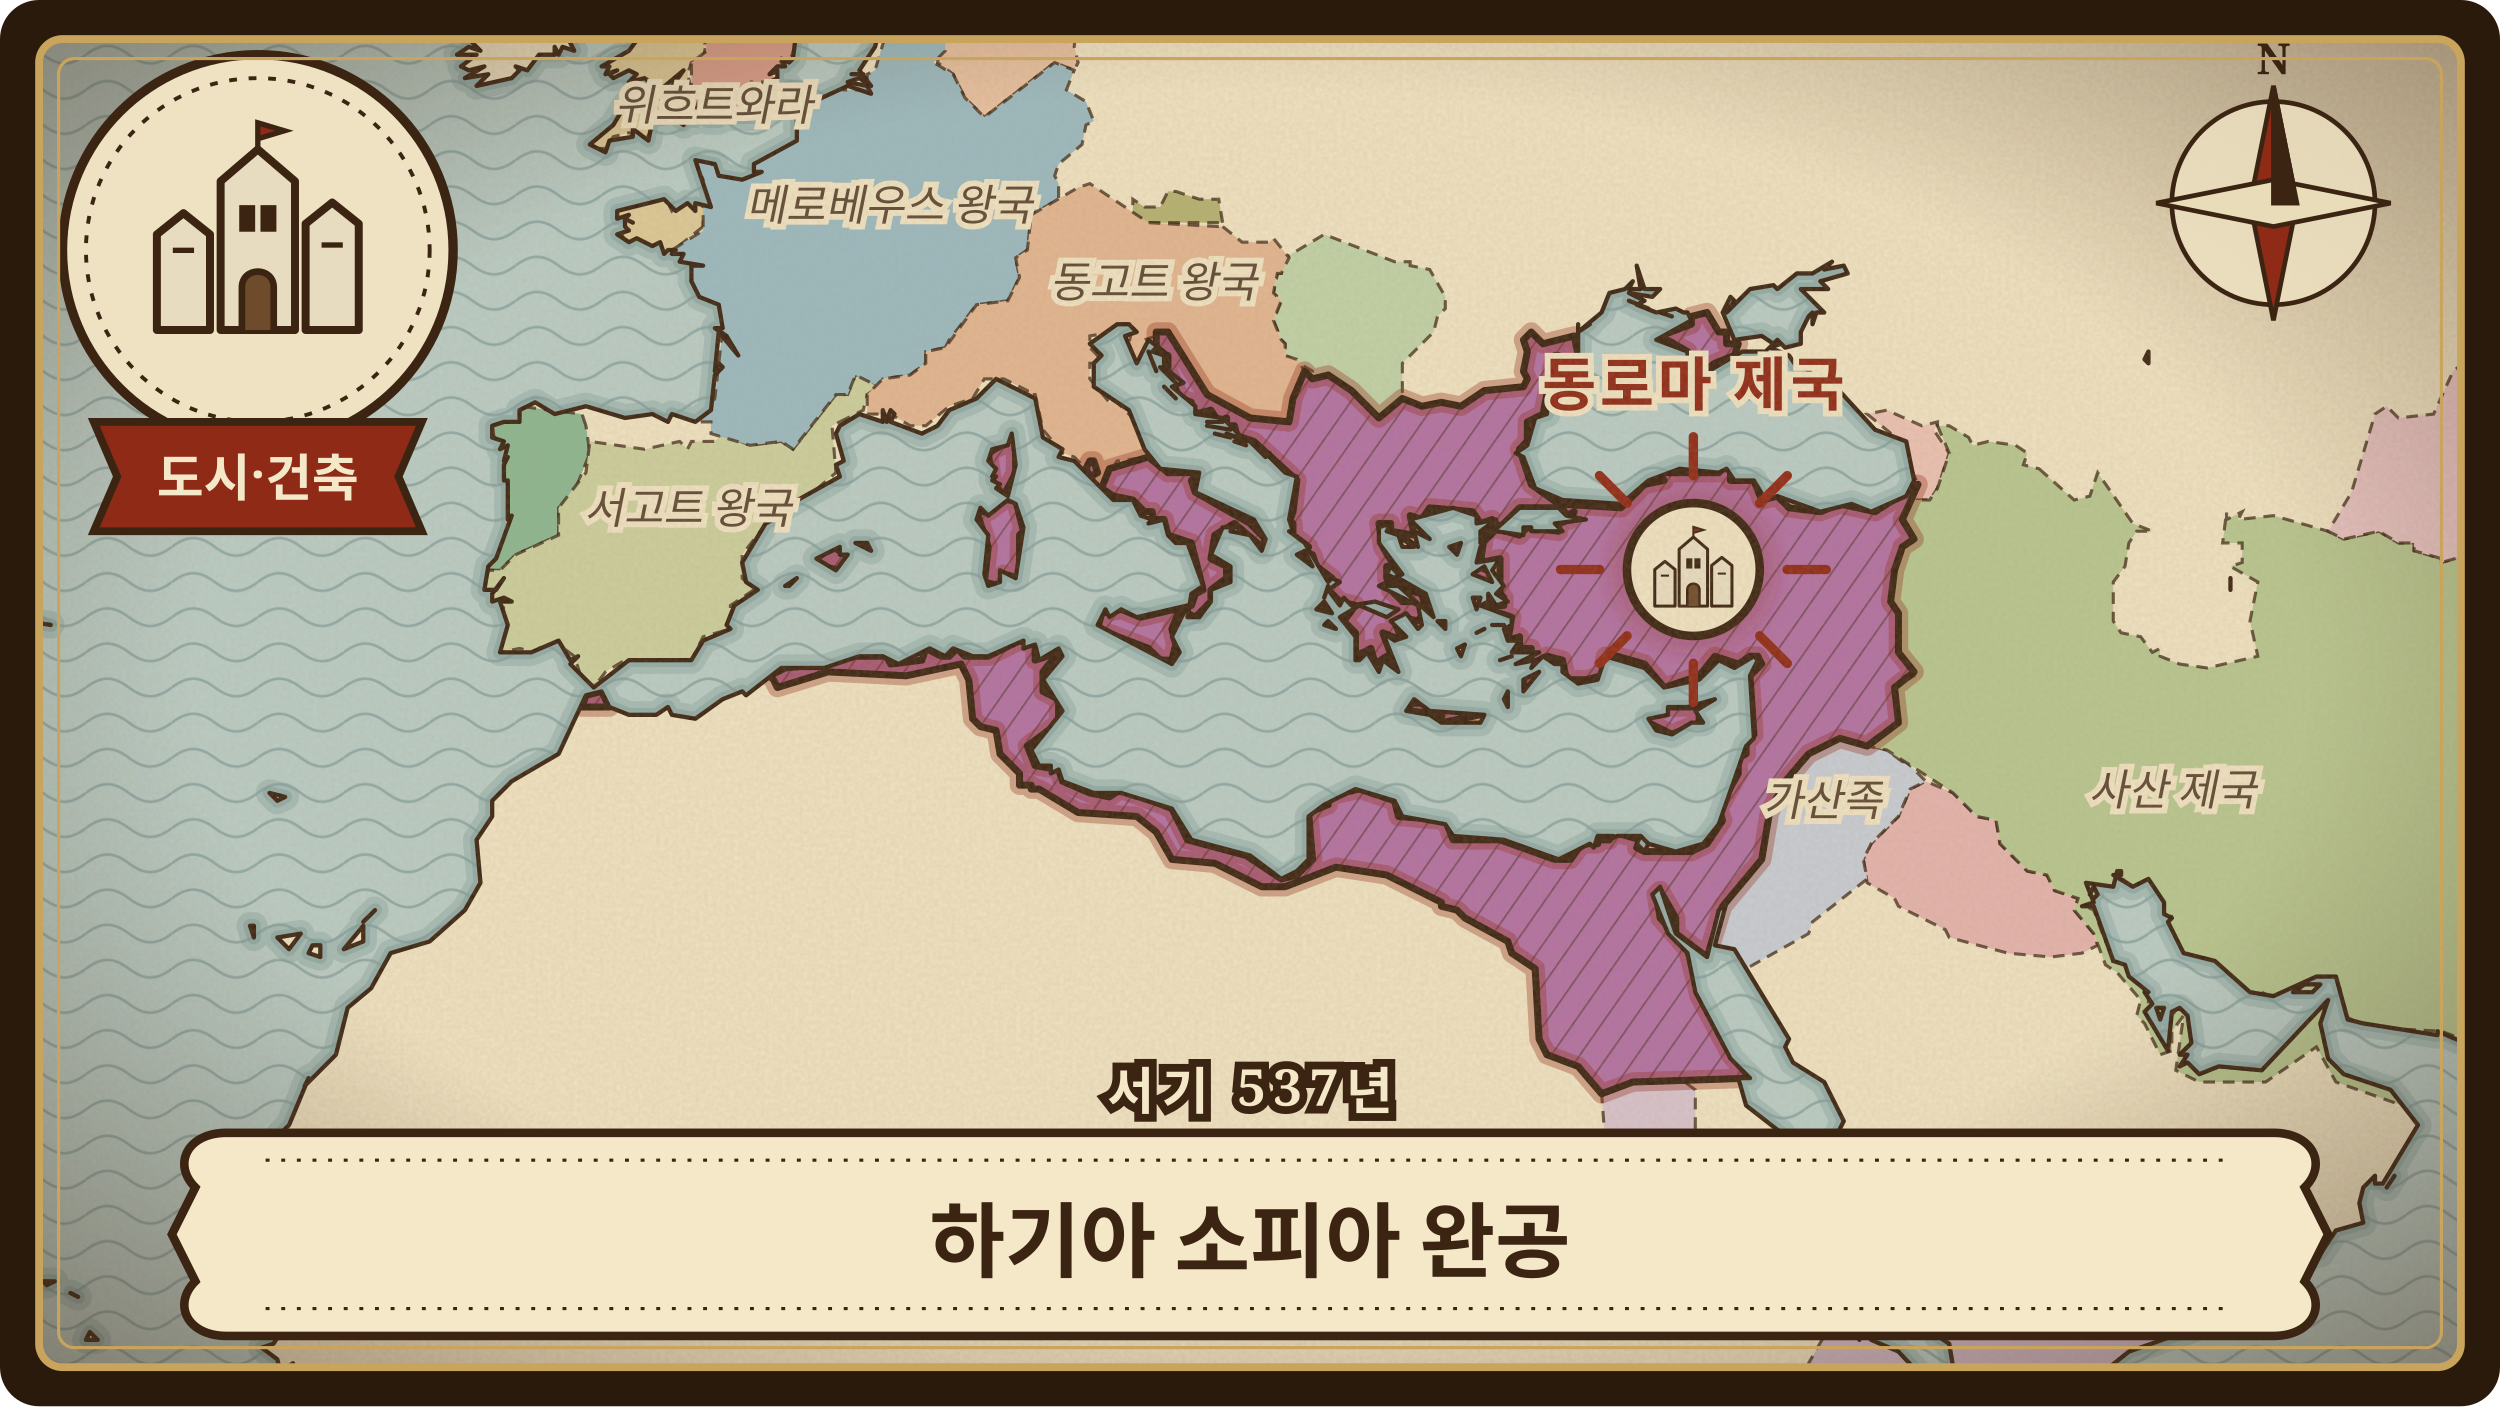
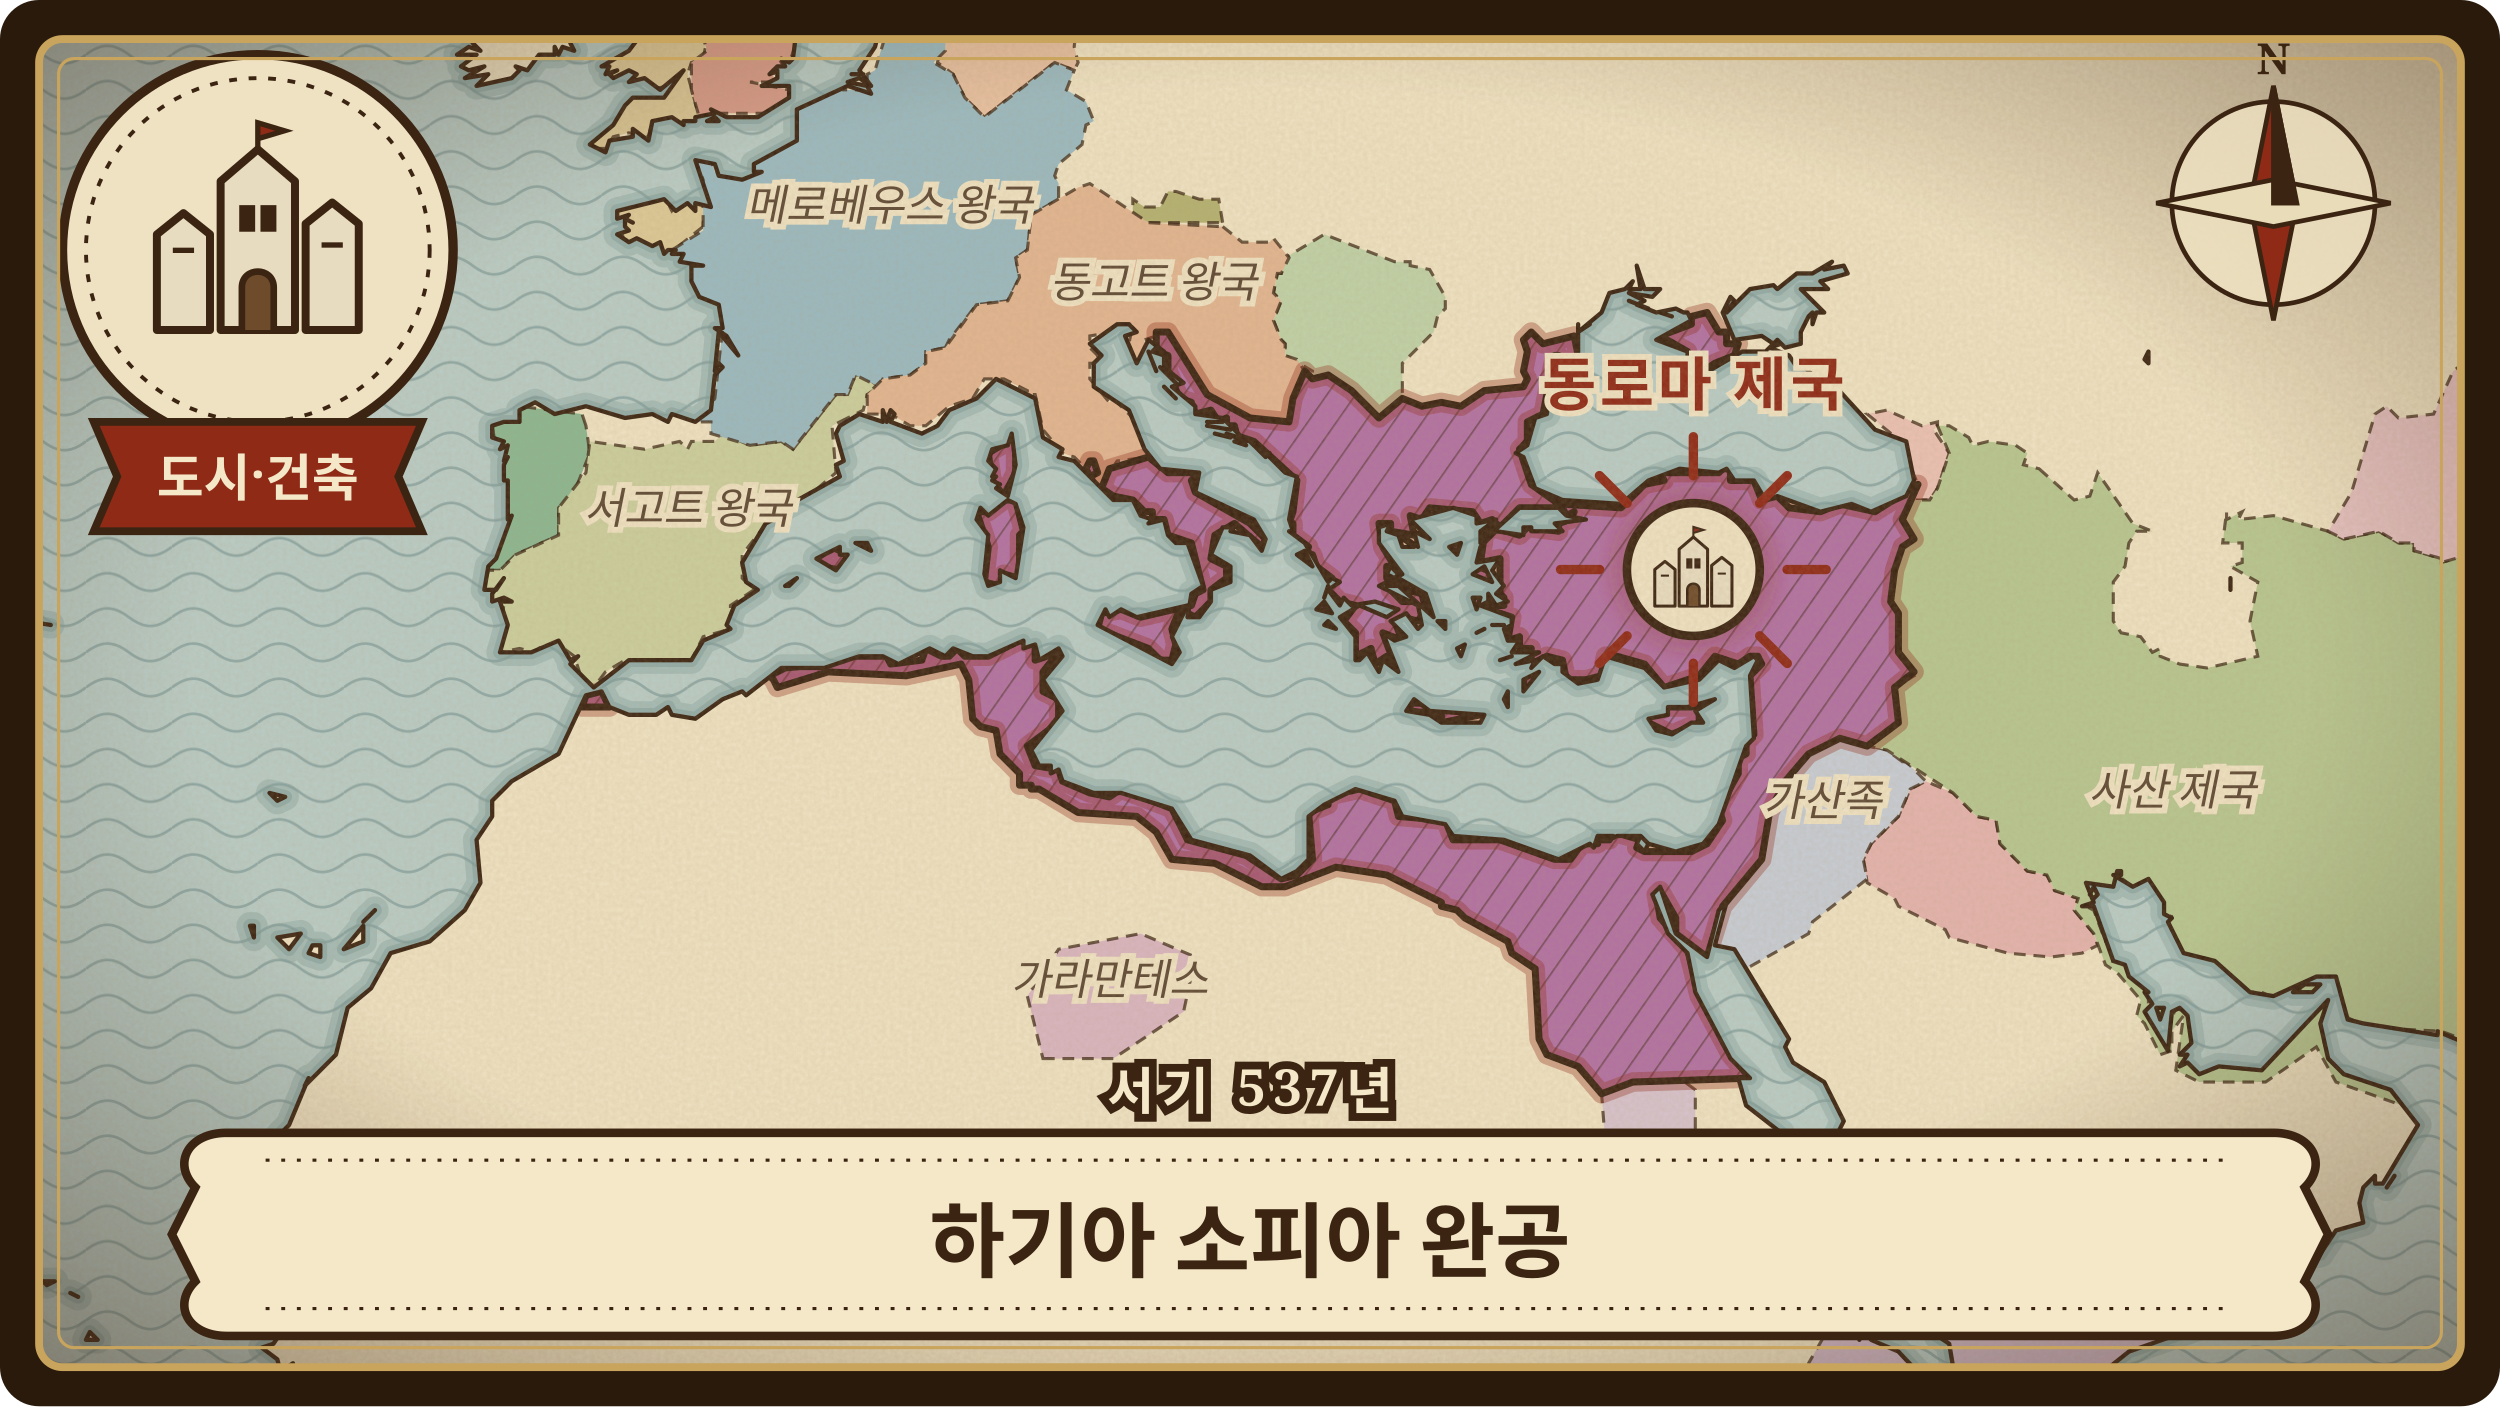
<svg xmlns="http://www.w3.org/2000/svg" viewBox="0 0 640 360" width="640" height="360" role="img" aria-label="하기아 소피아 완공">
  <defs>
    <clipPath id="frame-hagia-sophia">
      <rect x="10" y="10" width="620" height="340" rx="6" />
    </clipPath>
    <pattern id="waves-hagia-sophia" width="22" height="9" patternUnits="userSpaceOnUse">
      <path d="M0 5 C4 2 7 2 11 5 C15 8 18 8 22 5" fill="none" stroke="#6f8f8f" stroke-width="0.7" stroke-opacity="0.55" />
    </pattern>
    <pattern id="hatch-hagia-sophia" width="6" height="6" patternUnits="userSpaceOnUse" patternTransform="rotate(35)">
      <path d="M0 0 L0 6" stroke="#3b2412" stroke-width="0.9" stroke-opacity="0.45" />
    </pattern>
    <filter id="paper-hagia-sophia" x="0" y="0" width="100%" height="100%">
      <feTurbulence type="fractalNoise" baseFrequency="0.9" numOctaves="3" seed="25" result="noise" />
      <feColorMatrix in="noise" type="matrix" values="0 0 0 0 0.45  0 0 0 0 0.33  0 0 0 0 0.18  0 0 0 0.22 0" />
    </filter>
    <radialGradient id="vignette-hagia-sophia" cx="50%" cy="48%" r="70%">
      <stop offset="60%" stop-color="#3b2412" stop-opacity="0" />
      <stop offset="100%" stop-color="#3b2412" stop-opacity="0.45" />
    </radialGradient>
    <filter id="glow-hagia-sophia">
      <feGaussianBlur stdDeviation="3" />
    </filter>
    <path id="land-hagia-sophia" d="M7 159L13 160L7 159ZM11 328L12 329L14 328L11 328ZM18 331L20 332L18 331ZM22 343L25 343L23 341L22 343ZM64 237L65 240L65 237L64 237ZM67 345L71 348L72 352L75 349L72 351L73 352L74 351L74 355L83 354L75 357L73 354L72 361L74 360L75 361L78 360L80 361L82 359L80 361L74 361L72 362L75 364L77 363L75 365L77 366L80 365L78 367L85 366L85 367L84 366L81 367L82 369L83 367L85 368L81 370L83 369L82 371L83 373L85 371L85 374L87 372L87 375L89 373L87 376L94 380L94 383L96 384L555 384L556 378L559 377L556 377L558 367L555 365L550 369L531 371L524 375L519 374L510 377L505 374L500 368L496 369L502 365L501 362L486 346L479 343L477 340L476 343L470 325L468 321L467 322L468 320L459 314L457 297L458 298L455 293L456 290L447 283L445 276L448 276L443 271L434 254L432 244L427 239L423 229L425 227L429 239L437 245L440 233L442 231L439 242L444 243L458 266L457 268L459 272L467 277L472 287L470 291L472 297L476 303L483 308L488 319L494 325L498 333L498 341L496 342L499 344L501 356L502 360L506 361L514 360L518 356L526 355L535 350L540 350L545 346L565 339L564 336L567 333L578 328L585 328L588 322L594 321L598 315L605 313L604 308L605 304L608 301L608 303L610 303L619 288L612 279L600 275L596 271L594 262L596 256L579 274L568 273L563 275L560 272L558 273L560 270L558 270L561 267L560 260L558 258L556 259L555 269L549 259L551 257L549 254L550 254L545 250L544 247L541 246L536 232L533 232L536 231L534 226L541 227L542 223L543 223L543 224L541 224L546 227L550 225L554 231L554 234L556 235L555 236L559 244L567 246L576 254L582 255L593 250L598 250L601 261L605 262L624 265L624 264L631 267L633 266L633 267L638 265L645 266L649 264L654 266L664 264L664 -24L344 -24L344 -20L339 -20L341 -24L338 -20L335 -20L334 -16L330 -13L326 -13L324 -18L326 -16L322 -19L316 -17L310 -15L308 -11L295 -7L290 -10L290 -9L292 -8L291 -6L297 -6L296 -3L291 -6L291 -10L288 -9L285 -14L280 -12L284 -14L282 -14L279 -9L276 -10L274 -7L270 -8L269 -9L272 -13L269 -12L266 -14L264 -12L264 -14L262 -14L263 -18L259 -18L261 -20L262 -19L262 -20L259 -21L261 -24L254 -24L253 -22L254 -22L254 -17L256 -14L253 -12L256 -12L256 -7L262 -3L258 -7L254 -7L253 -1L253 -3L251 -4L251 -1L249 -5L243 -3L242 0L245 0L243 1L240 -2L232 0L228 4L226 4L224 12L220 18L223 22L220 20L217 21L222 22L223 24L217 22L204 28L204 36L193 42L193 44L195 44L190 46L184 45L183 42L178 41L182 53L178 52L178 54L176 52L173 54L170 51L158 54L158 56L161 55L160 56L162 57L160 56L160 58L161 59L158 60L161 62L163 61L167 63L169 62L170 65L171 64L173 64L172 65L175 65L174 67L180 68L177 68L177 72L179 76L184 78L185 84L183 84L186 86L189 91L184 85L183 95L184 93L185 94L183 96L182 105L178 108L172 106L171 108L167 106L160 107L150 104L142 106L137 103L133 105L133 108L129 108L126 109L126 112L129 113L128 115L130 114L129 118L130 117L129 119L129 123L130 123L130 133L131 132L127 143L125 145L124 151L127 151L129 148L126 152L126 154L129 153L131 154L128 154L130 160L128 167L136 167L143 164L146 169L148 168L146 170L152 176L161 169L177 169L180 164L187 161L186 160L188 155L194 151L191 149L190 144L196 134L198 133L197 132L215 122L214 119L216 118L214 111L215 109L220 106L226 108L226 105L227 108L228 105L229 106L228 108L236 111L240 109L243 105L250 102L255 97L265 102L267 112L272 115L271 117L275 118L285 128L290 128L292 132L295 133L294 134L298 133L299 137L301 139L304 139L308 150L305 152L304 158L307 158L310 154L310 151L315 149L315 145L310 142L313 135L316 135L315 136L320 137L323 141L324 138L321 133L306 126L307 121L297 120L293 115L289 105L280 99L280 93L282 91L279 88L286 83L289 83L291 85L288 86L291 93L294 87L298 90L298 94L303 98L300 99L306 104L306 106L313 107L319 113L314 111L320 113L324 117L325 116L325 117L329 121L332 122L330 133L331 136L330 136L334 139L340 149L341 148L343 149L340 151L343 155L344 153L346 155L352 154L358 156L355 158L348 155L343 158L347 163L347 169L348 169L350 167L353 172L354 169L358 172L354 162L357 164L360 163L356 159L360 157L363 161L364 160L363 155L353 150L357 148L355 147L356 145L358 147L357 148L359 147L353 139L353 135L356 134L355 136L358 137L359 140L362 140L359 138L359 137L363 140L362 136L366 138L361 133L372 130L378 132L378 134L383 133L379 136L379 139L389 130L399 130L400 128L393 125L390 117L388 116L391 114L393 107L396 106L397 98L399 94L398 95L398 92L400 91L399 94L404 92L404 83L404 85L410 80L412 75L416 74L417 73L418 72L417 74L420 74L419 68L421 74L425 74L423 76L417 75L421 77L419 78L424 80L429 79L431 80L432 80L433 82L424 87L432 90L432 95L430 95L434 97L446 90L452 90L454 88L451 86L444 87L441 80L443 76L444 77L442 80L448 74L454 73L455 74L460 70L464 70L469 67L467 69L472 68L473 70L466 72L468 74L461 74L467 80L465 80L464 83L464 80L463 81L461 85L461 88L457 89L455 87L454 88L456 88L453 89L458 91L460 94L462 94L465 97L469 98L480 110L488 113L490 123L488 127L479 131L474 129L466 131L455 127L452 128L449 123L444 123L442 120L440 121L430 120L422 123L415 129L400 128L399 130L401 132L406 133L398 134L400 136L392 136L392 135L390 135L390 137L383 136L379 140L378 144L384 143L382 146L385 150L383 152L386 154L383 155L381 152L381 154L379 155L387 158L387 160L385 161L386 164L389 164L387 167L394 167L388 170L393 169L392 171L395 168L398 170L400 170L400 172L404 175L409 174L411 168L421 171L426 176L435 174L440 169L444 171L449 168L450 169L448 173L449 189L447 191L440 211L436 216L429 218L422 216L421 218L419 216L420 214L422 216L420 214L414 214L412 215L410 215L413 214L409 214L408 217L407 216L399 220L385 215L372 214L370 211L359 209L357 205L347 202L339 206L335 209L335 220L332 223L328 225L320 219L305 215L300 207L287 203L280 203L272 200L271 197L269 198L269 196L266 196L264 192L272 182L267 174L272 168L271 166L266 169L265 165L262 166L262 164L253 168L249 168L244 166L242 168L238 166L230 170L226 168L220 168L211 171L200 171L191 178L190 177L185 179L178 184L172 183L171 181L168 183L161 183L156 181L154 177L150 178L143 193L131 200L126 205L126 209L122 215L123 226L119 233L110 241L100 244L95 253L89 258L86 270L78 278L79 276L74 288L71 291L70 299L71 297L76 304L74 310L76 309L74 311L76 314L77 323L74 338L70 344L67 345ZM69 203L71 205L73 204L69 203ZM71 240L74 243L77 239L71 240ZM79 244L82 245L82 242L80 242L79 244ZM88 243L93 241L93 237L88 243ZM93 236L96 233L93 236ZM117 14L122 14L118 17L120 18L124 17L119 20L125 19L122 22L131 20L133 18L132 17L135 18L138 14L142 14L142 12L143 14L144 12L147 13L146 11L149 4L147 -8L148 -8L147 -10L149 -9L152 -12L151 -15L153 -12L153 -14L152 -17L150 -16L151 -18L148 -23L142 -23L141 -21L140 -21L142 -24L138 -24L139 -21L137 -20L137 -24L137 -22L136 -24L136 -22L133 -23L132 -21L133 -18L129 -17L132 -15L134 -16L130 -13L131 -11L120 -12L120 -9L121 -11L122 -10L121 -7L124 -7L124 -6L121 -5L122 -4L119 -3L121 -2L119 -1L129 1L126 2L124 7L121 9L126 9L128 6L130 8L123 9L121 11L123 13L120 12L117 14ZM157 -24L156 -20L155 -20L157 -16L157 -19L161 -17L161 -19L163 -18L167 -20L170 -20L168 -19L166 -15L170 -9L172 -11L170 -3L173 0L171 0L170 -1L170 1L168 0L162 1L158 6L163 5L163 8L164 9L161 13L154 17L156 17L155 19L158 18L156 19L157 20L161 18L163 19L161 21L165 20L169 23L175 18L170 25L162 25L160 27L157 32L151 37L155 39L156 36L162 35L162 33L166 36L167 31L172 30L175 32L175 31L178 31L178 30L183 29L182 28L186 30L194 30L202 25L202 22L195 22L199 20L199 18L197 19L199 17L201 17L200 15L202 16L203 15L204 7L199 4L196 4L195 6L192 5L195 2L194 -1L190 -5L187 -5L190 -5L193 -3L190 -9L192 -10L188 -14L183 -16L181 -24ZM159 0L161 2L163 0L160 -1L159 0ZM181 31L184 31L183 30L181 31ZM201 150L202 150L204 148L201 150ZM209 143L214 146L217 142L215 142L215 140L209 143ZM218 19L221 19L218 19ZM219 139L223 141L222 139L219 139ZM250 133L253 137L252 147L253 150L256 149L256 146L260 148L262 135L260 129L258 128L253 132L251 130L250 133ZM253 118L255 120L254 122L255 122L254 123L256 124L255 125L258 127L260 119L259 111L258 114L254 115L253 118ZM281 160L300 170L302 167L300 163L304 155L291 158L287 156L284 158L283 156L281 160ZM294 90L296 95L294 90ZM295 90L298 91L296 89L295 90ZM297 94L301 98L297 94ZM298 99L301 102L298 99ZM309 109L315 110L309 109ZM309 108L313 108L309 108ZM311 111L315 112L311 111ZM316 113L319 114L316 113ZM332 142L336 145L334 141L332 142ZM337 156L341 157L339 154L337 156ZM339 153L340 150L339 153ZM339 160L342 161L340 159L339 160ZM355 150L358 150L367 158L365 152L358 148L355 150ZM360 182L366 183L369 185L379 185L380 183L366 182L362 179L360 182ZM368 159L370 161L370 159L368 159ZM371 140L373 142L374 139L371 140ZM373 166L374 168L375 165L373 166ZM377 153L378 156L379 153L377 153ZM377 147L382 149L380 145L377 147ZM378 162L380 161L378 162ZM382 160L385 160L382 160ZM384 169L387 168L384 169ZM385 179L386 181L386 177L385 179ZM390 174L390 177L394 172L390 174ZM404 85L407 83L404 85ZM417 77L422 79L417 77ZM422 184L424 187L428 188L433 185L436 185L434 182L439 179L432 181L427 181L427 183L422 184ZM425 80L428 81L425 80ZM477 338L481 339L478 337L477 338ZM490 329L493 332L490 329ZM535 229L536 230L537 229L536 227L535 229ZM549 92L550 93L550 90L549 92ZM552 258L553 261L554 258L552 258ZM571 148L571 151L571 148ZM587 254L592 254L594 252L590 252L587 254ZM611 304L613 301L611 304Z" />
    <clipPath id="landclip-hagia-sophia">
      <use href="#land-hagia-sophia" />
    </clipPath>
-     <path id="hl-hagia-sophia-20" d="M374 104L380 100L390 99L391 97L390 95L391 90L390 87L392 85L395 88L403 86L404 91L400 93L399 91L398 91L395 106L391 108L391 113L389 115L392 124L399 129L415 130L421 124L426 123L425 121L440 121L441 120L443 120L443 123L449 123L451 128L455 127L458 130L466 131L471 129L480 131L491 124L487 133L490 138L487 140L485 146L484 154L486 157L486 167L490 172L485 176L486 185L478 191L471 189L463 193L457 200L453 208L451 220L441 232L437 245L429 239L429 235L425 228L424 229L425 235L432 243L435 255L443 270L448 276L418 277L410 280L404 273L396 270L394 266L393 248L387 244L386 241L375 235L373 233L369 232L369 231L355 224L342 222L329 227L323 227L311 221L300 220L296 213L291 209L276 208L266 202L264 202L264 201L261 201L261 198L256 193L255 187L251 186L249 184L248 174L246 170L232 173L212 172L199 176L198 174L197 173L201 171L211 170L217 168L227 168L228 170L236 169L237 166L241 168L243 168L245 166L247 168L253 168L261 164L265 165L265 169L271 167L267 172L267 177L271 179L271 185L263 191L265 196L271 197L272 200L279 203L284 204L287 202L300 207L304 215L319 219L328 225L332 224L336 220L335 208L340 206L339 204L348 202L357 205L358 209L370 210L372 215L384 215L398 220L402 220L405 216L409 216L409 215L412 215L413 213L420 215L419 217L421 218L433 218L437 216L441 210L440 207L445 198L445 194L447 193L447 190L449 188L448 173L451 170L450 168L448 168L445 170L439 168L435 173L426 176L421 170L414 168L411 168L410 173L406 174L401 174L400 169L396 168L392 170L392 166L389 166L389 163L386 164L387 158L381 156L380 152L382 155L385 155L385 153L384 152L384 143L379 144L380 137L382 135L389 137L391 135L399 136L399 134L402 133L403 131L401 132L400 130L389 130L384 135L382 133L379 134L377 131L366 130L364 133L361 132L362 137L356 136L356 134L353 134L354 140L357 145L355 145L355 148L360 150L356 149L356 151L359 154L361 154L360 151L364 152L365 156L363 159L359 158L357 159L359 164L354 162L357 170L355 168L352 170L351 166L347 168L347 162L344 159L347 155L343 154L340 151L341 148L337 145L336 142L333 143L335 140L331 137L331 134L330 134L331 131L332 123L321 113L318 112L317 113L316 109L314 109L314 107L312 108L310 105L306 106L305 103L302 102L299 95L299 91L296 90L296 85L299 85L309 101L320 107L330 108L331 102L334 95L336 97L340 96L346 100L353 107L359 102L364 104L369 103ZM149 181L150 178L154 177L156 181ZM337 155L339 154L340 157L337 156ZM201 148L204 148L201 151ZM310 154L306 158L302 156L300 161L301 165L300 169L297 169L294 166L281 161L282 157L287 156L292 158L305 155L306 152L308 151L305 139L299 137L298 133L295 133L295 131L293 131L290 128L285 127L282 125L284 120L294 117L299 121L307 121L305 123L306 126L320 134L324 138L323 140L316 134L311 137L310 143L314 145L314 148L310 151ZM216 146L209 145L209 143L213 140L217 142ZM219 139L222 139L223 141L219 140ZM261 137L261 148L257 147L256 150L252 149L253 140L250 131L253 131L257 128L260 128L262 136ZM279 118L280 118L281 121L279 122L278 120ZM260 121L257 127L254 123L253 116L258 113L258 111L260 111L260 113ZM435 185L428 188L422 185L422 183L427 181L433 181L439 178L435 182ZM365 181L379 183L369 185L369 183L361 182L361 180L365 180ZM390 173L394 172L393 176L390 177ZM369 158L371 160L369 161L368 158ZM377 154L377 152L379 153L379 156L377 156ZM378 149L376 147L378 145L381 146L382 149L379 149ZM372 139L374 139L374 141L370 141L371 139ZM432 90L425 86L433 83L433 81L437 80L440 85L442 85L442 88L445 88L444 91L439 93L433 97L431 97L431 95L432 91Z" />
+     <path id="hl-hagia-sophia-21" d="M374 104L380 100L390 99L391 97L390 95L391 90L390 87L392 85L395 88L403 86L404 91L400 93L399 91L398 91L395 106L391 108L391 113L389 115L392 124L399 129L415 130L421 124L426 123L425 121L440 121L441 120L443 120L443 123L449 123L451 128L455 127L458 130L466 131L471 129L480 131L491 124L487 133L490 138L487 140L485 146L484 154L486 157L486 167L490 172L485 176L486 185L478 191L471 189L463 193L457 200L453 208L451 220L441 232L437 245L429 239L429 235L425 228L424 229L425 235L432 243L435 255L443 270L448 276L418 277L410 280L404 273L396 270L394 266L393 248L387 244L386 241L375 235L373 233L369 232L369 231L355 224L342 222L329 227L323 227L311 221L300 220L296 213L291 209L276 208L266 202L264 202L264 201L261 201L261 198L256 193L255 187L251 186L249 184L248 174L246 170L232 173L212 172L199 176L198 174L197 173L201 171L211 170L217 168L227 168L228 170L236 169L237 166L241 168L243 168L245 166L247 168L253 168L261 164L265 165L265 169L271 167L267 172L267 177L271 179L271 185L263 191L265 196L271 197L272 200L279 203L284 204L287 202L300 207L304 215L319 219L328 225L332 224L336 220L335 208L340 206L339 204L348 202L357 205L358 209L370 210L372 215L384 215L398 220L402 220L405 216L409 216L409 215L412 215L413 213L420 215L419 217L421 218L433 218L437 216L441 210L440 207L445 198L445 194L447 193L447 190L449 188L448 173L451 170L450 168L448 168L445 170L439 168L435 173L426 176L421 170L414 168L411 168L410 173L406 174L401 174L400 169L396 168L392 170L392 166L389 166L389 163L386 164L387 158L381 156L380 152L382 155L385 155L385 153L384 152L384 143L379 144L380 137L382 135L389 137L391 135L399 136L399 134L402 133L403 131L401 132L400 130L389 130L384 135L382 133L379 134L377 131L366 130L364 133L361 132L362 137L356 136L356 134L353 134L354 140L357 145L355 145L355 148L360 150L356 149L356 151L359 154L361 154L360 151L364 152L365 156L363 159L359 158L357 159L359 164L354 162L357 170L355 168L352 170L351 166L347 168L347 162L344 159L347 155L343 154L340 151L341 148L337 145L336 142L333 143L335 140L331 137L331 134L330 134L331 131L332 123L321 113L318 112L317 113L316 109L314 109L314 107L312 108L310 105L306 106L305 103L302 102L299 95L299 91L296 90L296 85L299 85L309 101L320 107L330 108L331 102L334 95L336 97L340 96L346 100L353 107L359 102L364 104L369 103ZM149 181L150 178L154 177L156 181ZM337 155L339 154L340 157L337 156ZM201 148L204 148L201 151ZM310 154L306 158L302 156L300 161L301 165L300 169L297 169L294 166L281 161L282 157L287 156L292 158L305 155L306 152L308 151L305 139L299 137L298 133L295 133L295 131L293 131L290 128L285 127L282 125L284 120L294 117L299 121L307 121L305 123L306 126L320 134L324 138L323 140L316 134L311 137L310 143L314 145L314 148L310 151ZM216 146L209 145L209 143L213 140L217 142ZM219 139L222 139L223 141L219 140ZM261 137L261 148L257 147L256 150L252 149L253 140L250 131L253 131L257 128L260 128L262 136ZM279 118L280 118L281 121L279 122L278 120ZM260 121L257 127L254 123L253 116L258 113L258 111L260 111L260 113ZM435 185L428 188L422 185L422 183L427 181L433 181L439 178L435 182ZM365 181L379 183L369 185L369 183L361 182L361 180L365 180ZM390 173L394 172L393 176L390 177ZM369 158L371 160L369 161L368 158ZM377 154L377 152L379 153L379 156L377 156ZM378 149L376 147L378 145L381 146L382 149L379 149ZM372 139L374 139L374 141L370 141L371 139ZM432 90L425 86L433 83L433 81L437 80L440 85L442 85L442 88L445 88L444 91L439 93L433 97L431 97L431 95L432 91Z" />
  </defs>
  <rect width="640" height="360" rx="10" fill="#2a1a0c" />
  <g clip-path="url(#frame-hagia-sophia)">
    <rect width="640" height="360" fill="#b9ccc6" />
    <rect width="640" height="360" fill="url(#waves-hagia-sophia)" />
    <use href="#land-hagia-sophia" fill="none" stroke="#7e9c98" stroke-width="7" stroke-opacity="0.35" stroke-linejoin="round" />
    <use href="#land-hagia-sophia" fill="none" stroke="#7e9c98" stroke-width="3.5" stroke-opacity="0.5" stroke-linejoin="round" />
    <use href="#land-hagia-sophia" fill="#efe2c2" stroke="none" />
    <g clip-path="url(#landclip-hagia-sophia)">
+       <path d="M267 271L285 271L303 259L306 245L292 239L271 243L263 255Z" fill="rgb(217,181,191)" stroke="#3b2412" stroke-width="0.8" stroke-opacity="0.75" stroke-dasharray="3 2" />
      <path d="M445 321L449 326L450 330L447 332L440 332L440 338L436 337L434 340L424 342L419 339L416 333L414 319L429 319L439 322L444 321Z" fill="rgb(217,194,202)" stroke="#3b2412" stroke-width="0.8" stroke-opacity="0.75" stroke-dasharray="3 2" />
      <path d="M437 309L421 310L412 306L414 319L429 319L439 322L444 321L437 309Z" fill="rgb(212,174,123)" stroke="#3b2412" stroke-width="0.8" stroke-opacity="0.75" stroke-dasharray="3 2" />
      <path d="M434 289L434 279L430 276L418 277L410 280L412 306L421 310L437 309L433 293L434 290Z" fill="rgb(215,194,204)" stroke="#3b2412" stroke-width="0.8" stroke-opacity="0.75" stroke-dasharray="3 2" />
      <path d="M150 109L149 106L133 104L132 107L129 107L126 109L127 115L130 118L128 119L130 133L125 146L128 146L132 142L143 137L143 130L147 126L151 116L150 109Z" fill="rgb(139,182,144)" stroke="#3b2412" stroke-width="0.8" stroke-opacity="0.75" stroke-dasharray="3 2" />
      <path d="M313 57L312 51L307 51L301 49L299 49L297 53L293 53L290 51L290 55L294 57L312 57Z" fill="rgb(180,177,113)" stroke="#3b2412" stroke-width="0.8" stroke-opacity="0.75" stroke-dasharray="3 2" />
      <path d="M511 210L512 216L519 223L524 224L526 228L532 230L531 233L536 239L537 242L533 244L525 245L514 244L499 240L498 238L486 232L485 230L478 226L477 220L479 216L486 209L489 202L493 200L500 203L506 209Z" fill="rgb(228,179,173)" stroke="#3b2412" stroke-width="0.8" stroke-opacity="0.75" stroke-dasharray="3 2" />
      <path d="M487 195L483 192L471 189L463 193L457 200L453 208L451 220L441 232L439 243L443 243L447 248L463 239L464 236L478 225L477 220L479 216L486 209L489 202L493 200L488 195Z" fill="rgb(199,204,212)" stroke="#3b2412" stroke-width="0.8" stroke-opacity="0.75" stroke-dasharray="3 2" />
      <path d="M361 67L361 68L366 69L370 76L370 79L368 81L367 85L359 93L359 102L353 107L340 96L336 97L336 95L329 91L329 88L328 87L326 82L328 77L326 75L327 70L328 70L329 66L339 60L357 67Z" fill="rgb(192,209,167)" stroke="#3b2412" stroke-width="0.8" stroke-opacity="0.75" stroke-dasharray="3 2" />
      <path d="M183 32L184 29L181 30L182 32Z" fill="rgb(154,185,192)" stroke="#3b2412" stroke-width="0.8" stroke-opacity="0.75" stroke-dasharray="3 2" />
      <path d="M496 109L496 108L492 109L483 105L478 106L489 115L488 117L491 124L489 128L494 128L496 125L499 116L495 110Z" fill="rgb(235,193,179)" stroke="#3b2412" stroke-width="0.8" stroke-opacity="0.75" stroke-dasharray="3 2" />
      <path d="M488 347L490 350L495 354L495 356L487 359L470 359L464 355L463 349L467 342L475 339L476 342L477 339L480 344L483 343L484 345ZM515 335L515 337L521 337L532 333L557 331L563 331L566 334L564 340L545 346L540 350L533 351L527 355L519 356L514 360L502 360L497 342L498 331L495 327L499 323L503 323L506 329L512 332Z" fill="rgb(206,182,198)" stroke="#3b2412" stroke-width="0.8" stroke-opacity="0.75" stroke-dasharray="3 2" />
      <path d="M552 260L552 257L554 257L554 260ZM522 120L531 128L535 127L537 121L546 134L551 136L547 136L545 139L544 145L541 149L541 159L543 162L548 163L551 167L553 166L553 168L558 170L565 171L578 168L576 159L578 149L571 145L574 144L574 139L569 139L570 131L570 133L574 131L573 133L582 132L596 136L600 138L609 136L614 139L618 139L618 141L625 143L625 144L639 140L643 146L654 158L656 165L654 174L655 184L659 190L664 193L664 260L662 264L655 266L646 264L633 267L625 264L606 263L600 260L599 253L597 250L593 250L594 252L592 254L587 255L589 253L583 256L579 254L575 254L569 250L567 246L559 244L555 237L556 234L554 234L550 225L546 227L542 224L542 227L537 228L538 230L534 232L536 233L539 241L542 244L541 246L544 246L545 249L550 253L550 259L554 266L557 258L561 260L561 267L559 272L562 273L563 275L568 273L578 274L592 260L593 257L595 256L595 267L598 272L603 276L612 278L615 283L598 277L593 268L580 277L563 277L557 274L559 260L556 264L556 269L553 270L549 262L547 260L548 256L542 249L539 247L536 239L531 233L532 230L526 228L524 224L519 223L512 216L511 210L506 209L500 203L483 192L478 191L486 185L485 176L490 173L486 167L486 157L484 154L485 146L487 140L490 138L487 133L489 128L494 128L496 125L499 116L496 109L499 109L504 112L505 114L509 113L516 114L519 116L518 119Z" fill="rgb(183,198,144)" stroke="#3b2412" stroke-width="0.8" stroke-opacity="0.75" stroke-dasharray="3 2" />
      <path d="M272 -7L272 -9L260 -9L255 -15L253 -12L255 -11L256 -7L252 -7L252 0L245 3L243 2L240 16L244 19L247 25L252 30L270 16L275 18L276 16L275 12L276 2L270 0L270 -5L272 -7Z" fill="rgb(231,192,160)" stroke="#3b2412" stroke-width="0.8" stroke-opacity="0.75" stroke-dasharray="3 2" />
      <path d="M650 94L664 96L664 193L659 190L655 184L654 174L656 165L654 158L643 146L639 140L625 144L625 143L618 141L618 139L614 139L609 136L600 138L596 136L602 126L608 106L611 104L614 107L623 106L628 95L632 92L633 88L649 94Z" fill="rgb(231,194,193)" stroke="#3b2412" stroke-width="0.8" stroke-opacity="0.75" stroke-dasharray="3 2" />
      <path d="M217 107L213 109L214 121L207 127L197 131L197 133L190 142L190 148L193 151L187 155L187 161L180 163L177 169L160 169L155 172L152 176L149 174L147 168L143 165L139 165L137 167L133 166L128 167L129 154L126 154L126 152L124 151L125 146L128 146L132 142L143 137L143 130L150 121L151 113L165 115L174 113L176 115L177 113L183 113L185 111L192 114L200 113L203 115L214 101L217 101L219 96L221 96L225 99L222 101L221 105L217 107Z" fill="rgb(203,206,157)" stroke="#3b2412" stroke-width="0.8" stroke-opacity="0.75" stroke-dasharray="3 2" />
      <path d="M180 58L170 66L168 63L160 62L157 54L159 52L170 50L172 54L174 52L181 53L180 57ZM181 -24L182 -15L176 -10L179 6L181 10L180 15L177 16L176 19L179 30L177 32L167 31L166 35L161 34L157 35L155 38L151 38L151 35L157 32L159 26L160 26L162 23L170 24L171 22L166 23L164 20L161 21L161 19L157 20L154 19L155 15L160 13L162 10L161 5L158 6L160 2L158 -2L162 -2L162 1L168 -1L171 -9L168 -9L166 -12L167 -19L160 -17L157 -18L157 -17L155 -17L154 -21L156 -24Z" fill="rgb(220,200,150)" stroke="#3b2412" stroke-width="0.8" stroke-opacity="0.75" stroke-dasharray="3 2" />
      <path d="M182 29L182 30L179 30L177 23L177 16L181 13L179 6L176 -10L184 -17L187 -16L189 -13L192 -5L187 -5L186 -1L193 5L196 3L200 3L204 5L204 11L202 16L200 16L201 18L198 18L198 21L192 21L202 23L202 25L197 29L183 29Z" fill="rgb(217,156,137)" stroke="#3b2412" stroke-width="0.8" stroke-opacity="0.75" stroke-dasharray="3 2" />
      <path d="M242 89L237 90L237 93L233 96L226 97L225 99L219 96L217 101L214 101L203 115L200 113L192 114L182 111L182 108L179 108L183 102L185 84L183 78L178 75L176 68L174 68L172 64L180 59L180 46L178 41L182 41L183 44L192 45L194 40L200 38L202 35L204 26L210 25L215 22L216 22L216 23L222 23L222 19L224 18L227 8L230 6L231 4L232 8L235 5L237 6L237 3L238 1L242 5L242 13L239 16L244 19L247 25L252 30L270 16L275 18L273 23L278 26L280 31L278 32L277 37L271 42L270 45L271 47L271 51L264 55L263 64L260 66L261 71L258 77L250 78L243 87Z" fill="rgb(154,185,192)" stroke="#3b2412" stroke-width="0.8" stroke-opacity="0.75" stroke-dasharray="3 2" />
      <path d="M187 0L193 5L194 2L192 -4L187 -5L187 -1Z" fill="rgb(173,212,197)" stroke="#3b2412" stroke-width="0.8" stroke-opacity="0.75" stroke-dasharray="3 2" />
      <path d="M296 92L296 96L294 95L295 91ZM313 58L318 62L325 62L326 61L330 66L328 70L327 70L326 75L328 77L326 82L328 87L329 88L329 91L332 92L334 95L331 102L330 108L320 107L309 101L299 85L293 87L293 91L290 92L289 88L290 83L286 83L285 85L279 86L279 89L281 91L281 93L279 93L279 97L284 103L285 102L290 107L294 117L286 118L282 124L280 123L280 118L278 120L275 117L272 116L267 110L265 101L263 101L263 100L257 97L252 97L249 102L243 104L237 109L233 109L228 106L222 106L222 101L226 97L233 96L237 93L237 90L242 89L250 78L258 77L261 71L260 66L263 64L264 55L276 48L279 47L294 57L312 58Z" fill="rgb(226,181,145)" stroke="#3b2412" stroke-width="0.8" stroke-opacity="0.75" stroke-dasharray="3 2" />
-       <use href="#hl-hagia-sophia-20" fill="rgb(178,112,163)" stroke="none" />
-       <use href="#hl-hagia-sophia-20" fill="url(#hatch-hagia-sophia)" stroke="none" />
-       <use href="#hl-hagia-sophia-20" fill="none" stroke="#8f2a17" stroke-width="5" stroke-opacity="0.35" stroke-linejoin="round" />
-       <use href="#hl-hagia-sophia-20" fill="none" stroke="#3b2412" stroke-width="1.8" stroke-linejoin="round" />
+       <use href="#hl-hagia-sophia-21" fill="rgb(178,112,163)" stroke="none" />
+       <use href="#hl-hagia-sophia-21" fill="url(#hatch-hagia-sophia)" stroke="none" />
+       <use href="#hl-hagia-sophia-21" fill="none" stroke="#8f2a17" stroke-width="5" stroke-opacity="0.35" stroke-linejoin="round" />
+       <use href="#hl-hagia-sophia-21" fill="none" stroke="#3b2412" stroke-width="1.8" stroke-linejoin="round" />
    </g>
    <use href="#land-hagia-sophia" fill="none" stroke="#3b2412" stroke-width="1.1" stroke-linejoin="round" />
    <text x="433.5" y="103.8" class="lbl hl">동로마 제국</text>
    <text x="556.2" y="206.1" class="lbl">사산 제국</text>
    <text x="227.7" y="56.4" class="lbl">메로베우스 왕국</text>
    <text x="176.1" y="134.0" class="lbl">서고트 왕국</text>
    <text x="295.3" y="76.1" class="lbl">동고트 왕국</text>
    <text x="466.6" y="208.8" class="lbl">가산족</text>
-     <text x="182.7" y="30.8" class="lbl">위흐트와라</text>
+     <text x="284.1" y="254.6" class="lbl">가라만테스</text>
    <g transform="translate(433.5 145.8)">
      <path d="M0 -24 L0 -34" transform="rotate(0)" stroke="#8f2a17" stroke-width="2.4" stroke-linecap="round" />
      <path d="M0 -24 L0 -34" transform="rotate(45)" stroke="#8f2a17" stroke-width="2.4" stroke-linecap="round" />
      <path d="M0 -24 L0 -34" transform="rotate(90)" stroke="#8f2a17" stroke-width="2.4" stroke-linecap="round" />
      <path d="M0 -24 L0 -34" transform="rotate(135)" stroke="#8f2a17" stroke-width="2.4" stroke-linecap="round" />
      <path d="M0 -24 L0 -34" transform="rotate(180)" stroke="#8f2a17" stroke-width="2.4" stroke-linecap="round" />
      <path d="M0 -24 L0 -34" transform="rotate(225)" stroke="#8f2a17" stroke-width="2.4" stroke-linecap="round" />
      <path d="M0 -24 L0 -34" transform="rotate(270)" stroke="#8f2a17" stroke-width="2.4" stroke-linecap="round" />
      <path d="M0 -24 L0 -34" transform="rotate(315)" stroke="#8f2a17" stroke-width="2.4" stroke-linecap="round" />
      <circle r="20" fill="#8f2a17" fill-opacity="0.35" filter="url(#glow-hagia-sophia)" />
      <circle r="17" fill="#efe2c2" stroke="#3b2412" stroke-width="2.2" />
      <g transform="translate(-13 -13) scale(0.26)">
        <path d="M12 86 L12 50 L22 42 L32 50 L32 86 Z M36 86 L36 30 L50 18 L64 30 L64 86 Z M68 86 L68 46 L78 38 L88 46 L88 86 Z" fill="#e8dcc0" stroke="#3b2412" stroke-width="3" stroke-linejoin="round" />
        <path d="M44 86 L44 70 C44 62 56 62 56 70 L56 86" fill="#6e4b2a" stroke="#3b2412" stroke-width="2.5" />
        <path d="M44 40 L48 40 L48 48 L44 48 Z M52 40 L56 40 L56 48 L52 48 Z M18 56 L26 56 M74 54 L82 54" stroke="#3b2412" stroke-width="2" fill="#3b2412" />
        <path d="M50 18 L50 8 L60 11 L50 14" fill="#8f2a17" stroke="#3b2412" stroke-width="2" />
      </g>
    </g>
    <rect width="640" height="360" filter="url(#paper-hagia-sophia)" />
    <rect width="640" height="360" fill="url(#vignette-hagia-sophia)" />
    <g transform="translate(582 52)" stroke="#3b2412" stroke-width="1.2">
      <circle r="26" fill="#efe2c2" fill-opacity="0.8" />
      <path d="M0 -30 L6 0 L0 30 L-6 0 Z" fill="#8f2a17" />
      <path d="M-30 0 L0 6 L30 0 L0 -6 Z" fill="#e9dcb8" />
      <path d="M0 -30 L6 0 L0 0 Z" fill="#3b2412" />
      <text y="-33" class="compass">N</text>
    </g>
    <g transform="translate(66 64)">
      <circle r="50" fill="#efe2c2" stroke="#3b2412" stroke-width="2.4" />
      <circle r="44" fill="none" stroke="#3b2412" stroke-width="1" stroke-dasharray="2 3" />
      <g transform="translate(-34 -38) scale(0.68)">
        <path d="M12 86 L12 50 L22 42 L32 50 L32 86 Z M36 86 L36 30 L50 18 L64 30 L64 86 Z M68 86 L68 46 L78 38 L88 46 L88 86 Z" fill="#e8dcc0" stroke="#3b2412" stroke-width="3" stroke-linejoin="round" />
        <path d="M44 86 L44 70 C44 62 56 62 56 70 L56 86" fill="#6e4b2a" stroke="#3b2412" stroke-width="2.5" />
        <path d="M44 40 L48 40 L48 48 L44 48 Z M52 40 L56 40 L56 48 L52 48 Z M18 56 L26 56 M74 54 L82 54" stroke="#3b2412" stroke-width="2" fill="#3b2412" />
        <path d="M50 18 L50 8 L60 11 L50 14" fill="#8f2a17" stroke="#3b2412" stroke-width="2" />
      </g>
      <path d="M-42 44 L42 44 L36 58 L42 72 L-42 72 L-36 58 Z" fill="#8f2a17" stroke="#3b2412" stroke-width="2" />
      <text y="63" class="kind">도시·건축</text>
    </g>
    <g transform="translate(320 316)">
      <path d="M-262 -26 L262 -26 C272 -26 276 -18 270 -12 L276 0 L270 12 C276 18 272 26 262 26 L-262 26 C-272 26 -276 18 -270 12 L-276 0 L-270 -12 C-276 -18 -272 -26 -262 -26 Z" fill="#f4e8c8" stroke="#3b2412" stroke-width="2.2" />
      <path d="M-252 -19 L252 -19 M-252 19 L252 19" stroke="#3b2412" stroke-width="0.8" stroke-dasharray="1 3" />
      <text y="2" class="title" style="font-size:21px">하기아 소피아 완공</text>
    </g>
    <text x="320" y="284" class="year">서기 537년</text>
  </g>
  <rect x="10" y="10" width="620" height="340" rx="6" fill="none" stroke="#c9a45c" stroke-width="2" />
  <rect x="15" y="15" width="610" height="330" rx="4" fill="none" stroke="#c9a45c" stroke-width="0.8" />
  <style>
  text { font-family: 'Noto Serif KR', 'Nanum Myeongjo', 'AppleMyungjo', 'Batang', serif; text-anchor: middle; }
  .lbl { font-size: 11px; font-style: italic; fill: #3b2412; fill-opacity: 0.8; paint-order: stroke; stroke: #efe2c2; stroke-width: 3px; }
  .lbl.hl { font-size: 15px; font-weight: 700; font-style: normal; fill: #8f2a17; fill-opacity: 1; letter-spacing: 1px; }
  .title { font-weight: 800; fill: #3b2412; dominant-baseline: middle; }
  .year { font-size: 13px; font-weight: 700; fill: #f4e8c8; paint-order: stroke; stroke: #3b2412; stroke-width: 4px; letter-spacing: 2px; }
  .kind { font-size: 13px; font-weight: 800; fill: #f4e8c8; }
  .compass { font-size: 11px; font-weight: 700; fill: #3b2412; stroke: none; }
</style>
</svg>
